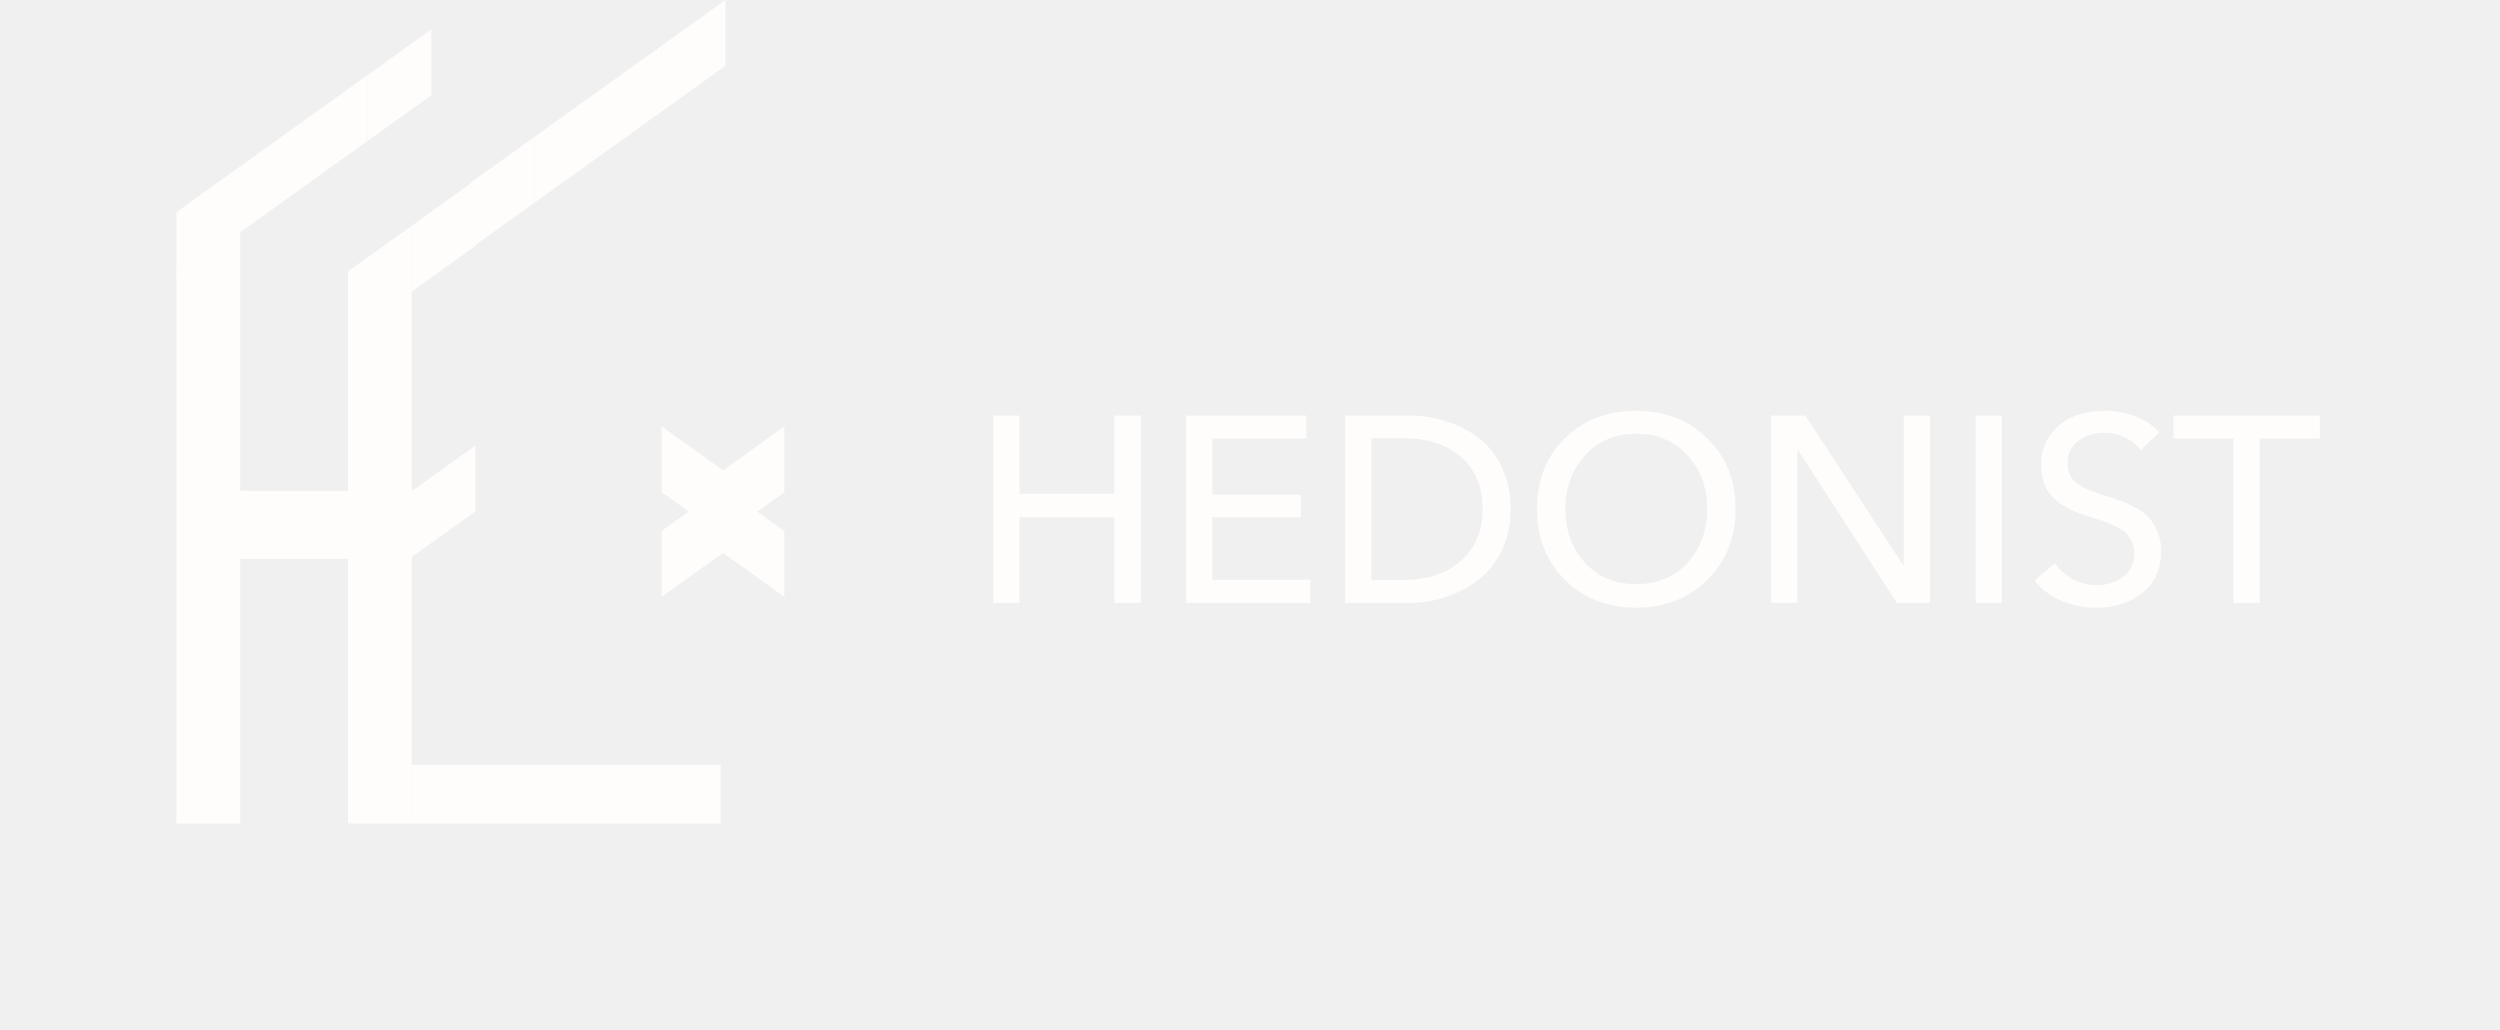
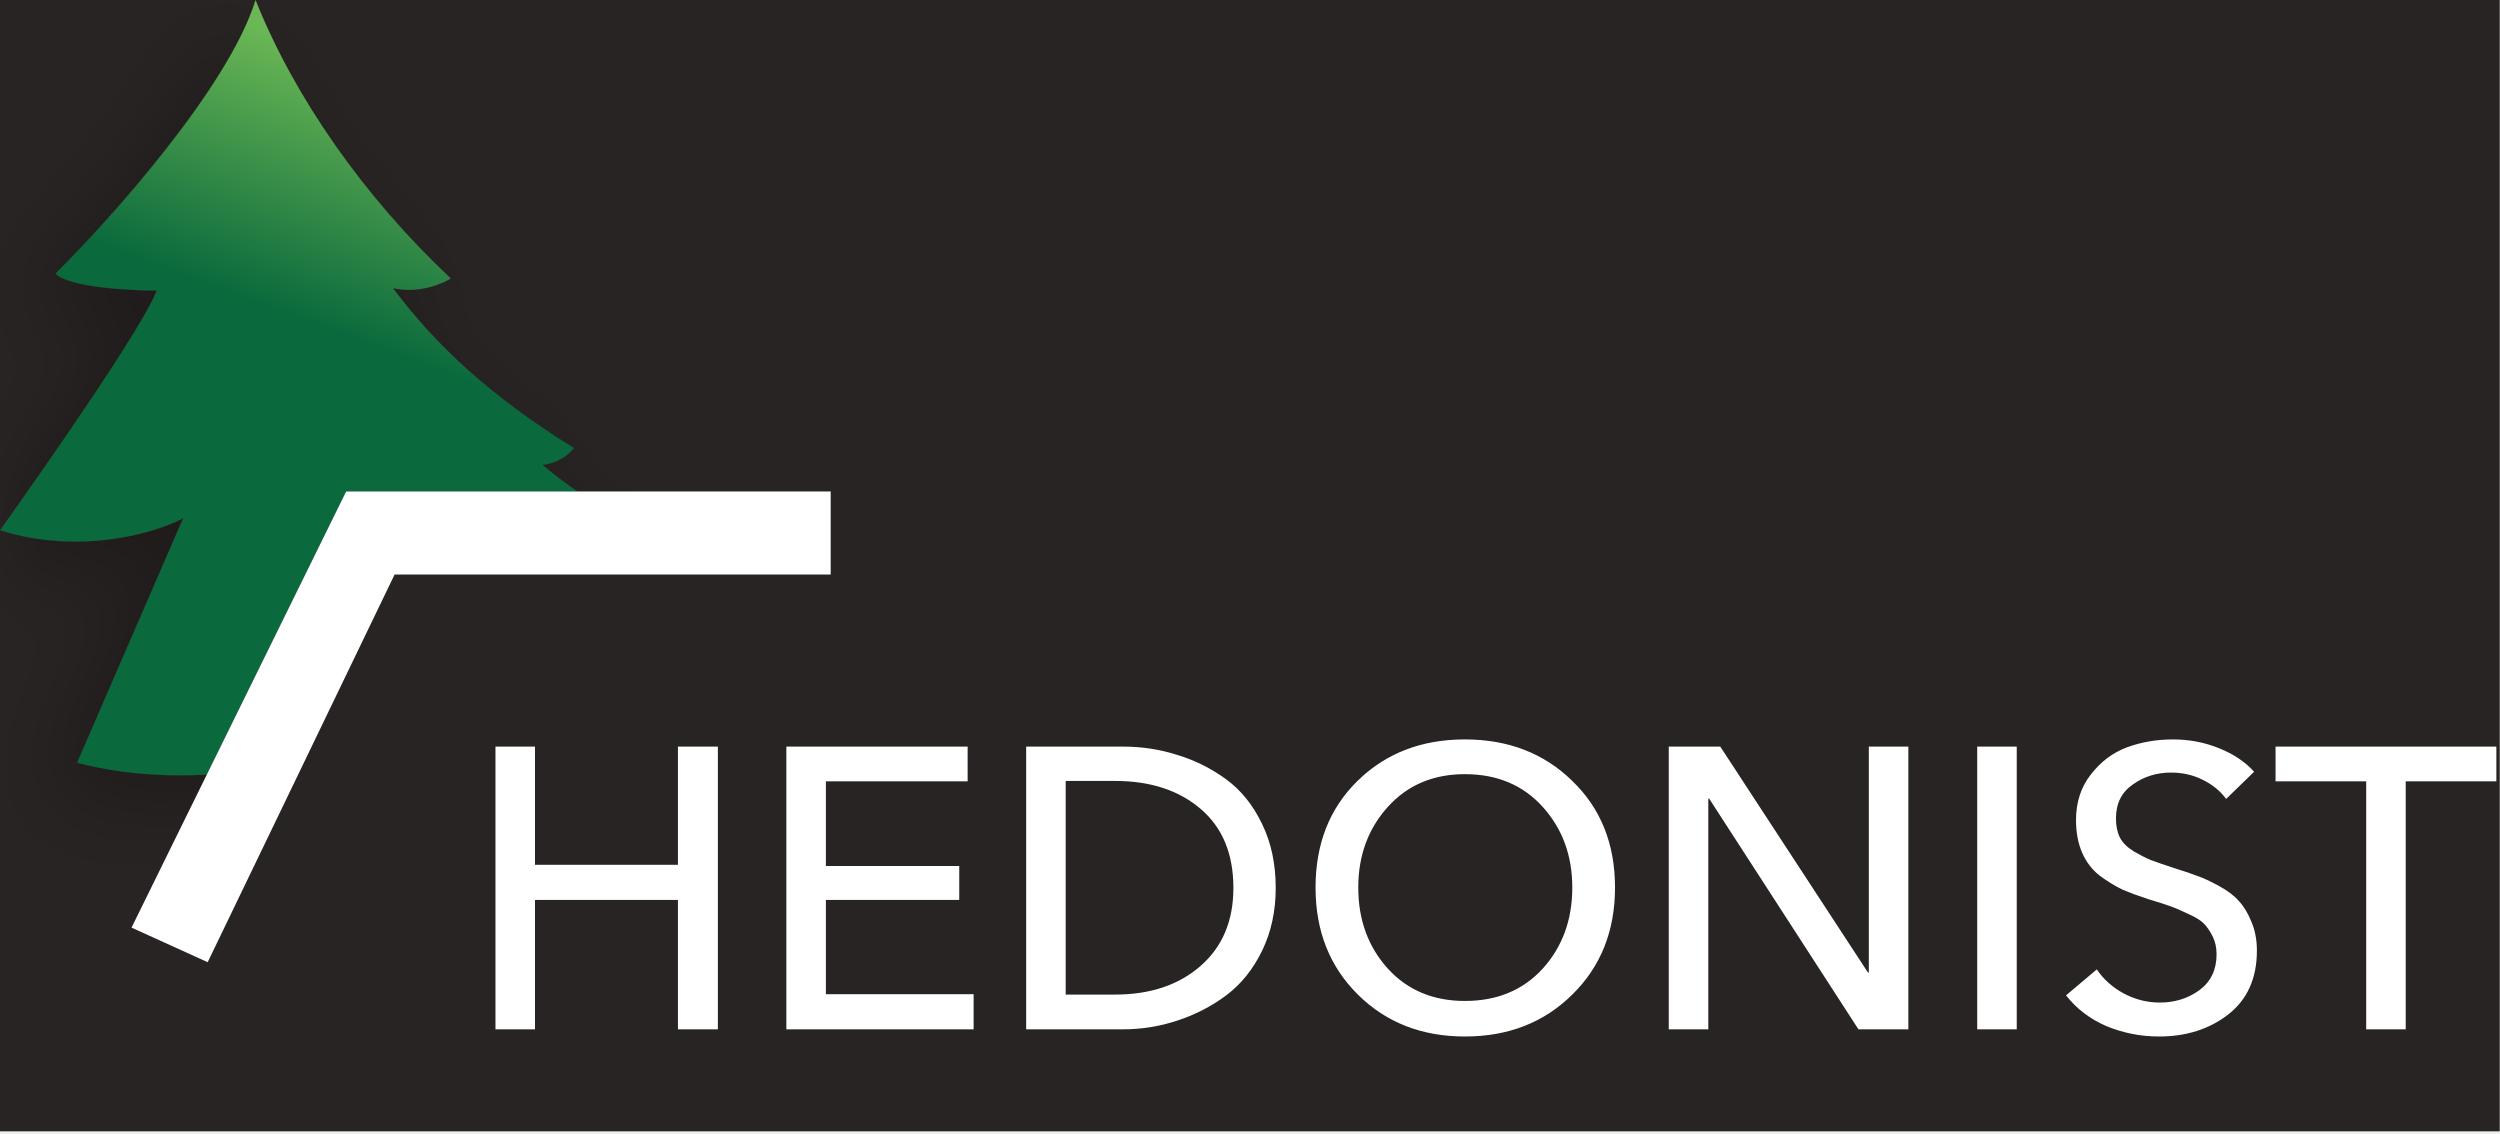
- <svg xmlns="http://www.w3.org/2000/svg" width="170" height="70" viewBox="0 0 170 70" fill="none">
-   <path d="M67.548 41V28.256H69.33V33.584H75.774V28.256H77.574V41H75.774V35.168H69.33V41H67.548ZM82.443 35.168V39.416H89.103V41H80.661V28.256H88.833V29.822H82.443V33.638H88.455V35.168H82.443ZM91.472 41V28.256H95.846C96.698 28.256 97.514 28.382 98.294 28.634C99.086 28.874 99.818 29.24 100.49 29.732C101.162 30.224 101.702 30.896 102.11 31.748C102.518 32.588 102.722 33.548 102.722 34.628C102.722 35.672 102.518 36.614 102.11 37.454C101.702 38.294 101.162 38.966 100.49 39.47C99.83 39.962 99.098 40.34 98.294 40.604C97.502 40.868 96.686 41 95.846 41H91.472ZM93.254 29.804V39.434H95.486C97.058 39.434 98.336 39.008 99.32 38.156C100.316 37.292 100.814 36.116 100.814 34.628C100.814 33.092 100.322 31.904 99.338 31.064C98.354 30.224 97.07 29.804 95.486 29.804H93.254ZM118.017 34.61C118.017 36.566 117.375 38.174 116.091 39.434C114.819 40.694 113.205 41.324 111.249 41.324C109.305 41.324 107.697 40.694 106.425 39.434C105.153 38.174 104.517 36.566 104.517 34.61C104.517 32.642 105.147 31.04 106.407 29.804C107.679 28.556 109.293 27.932 111.249 27.932C113.205 27.932 114.819 28.556 116.091 29.804C117.375 31.04 118.017 32.642 118.017 34.61ZM116.091 34.61C116.091 33.17 115.647 31.958 114.759 30.974C113.871 29.99 112.701 29.498 111.249 29.498C109.821 29.498 108.663 29.99 107.775 30.974C106.887 31.958 106.443 33.17 106.443 34.61C106.443 36.062 106.887 37.28 107.775 38.264C108.663 39.236 109.821 39.722 111.249 39.722C112.701 39.722 113.871 39.236 114.759 38.264C115.647 37.28 116.091 36.062 116.091 34.61ZM122.763 28.256L129.423 38.444H129.459V28.256H131.241V41H128.991L122.259 30.596H122.223V41H120.441V28.256H122.763ZM136.127 28.256V41H134.345V28.256H136.127ZM146.828 29.39L145.568 30.614C145.304 30.254 144.95 29.966 144.506 29.75C144.074 29.534 143.6 29.426 143.084 29.426C142.436 29.426 141.86 29.606 141.356 29.966C140.852 30.314 140.6 30.824 140.6 31.496C140.6 31.832 140.66 32.12 140.78 32.36C140.9 32.588 141.104 32.792 141.392 32.972C141.68 33.14 141.938 33.272 142.166 33.368C142.394 33.452 142.742 33.572 143.21 33.728C143.678 33.872 144.032 33.992 144.272 34.088C144.524 34.172 144.848 34.322 145.244 34.538C145.64 34.754 145.94 34.982 146.144 35.222C146.36 35.45 146.546 35.756 146.702 36.14C146.87 36.524 146.954 36.962 146.954 37.454C146.954 38.702 146.522 39.662 145.658 40.334C144.806 40.994 143.768 41.324 142.544 41.324C141.716 41.324 140.924 41.168 140.168 40.856C139.424 40.532 138.818 40.07 138.35 39.47L139.736 38.3C140.036 38.744 140.438 39.104 140.942 39.38C141.458 39.656 142.004 39.794 142.58 39.794C143.252 39.794 143.846 39.608 144.362 39.236C144.878 38.852 145.136 38.312 145.136 37.616C145.136 37.316 145.076 37.046 144.956 36.806C144.836 36.566 144.704 36.374 144.56 36.23C144.416 36.086 144.182 35.942 143.858 35.798C143.534 35.642 143.27 35.528 143.066 35.456C142.874 35.384 142.556 35.282 142.112 35.15C141.632 34.994 141.224 34.844 140.888 34.7C140.564 34.544 140.222 34.334 139.862 34.07C139.514 33.794 139.25 33.446 139.07 33.026C138.89 32.606 138.8 32.12 138.8 31.568C138.8 30.764 139.022 30.08 139.466 29.516C139.91 28.94 140.45 28.532 141.086 28.292C141.734 28.052 142.43 27.932 143.174 27.932C143.906 27.932 144.596 28.064 145.244 28.328C145.904 28.592 146.432 28.946 146.828 29.39ZM153.662 29.822V41H151.88V29.822H147.794V28.256H157.748V29.822H153.662Z" fill="#FFFDFC" />
-   <path d="M12 18.453L16.332 15.348V56H12V18.453Z" fill="#FFFDFC" />
-   <path d="M12 14.419L16.332 11.315V15.791L12 18.896V14.419Z" fill="#FFFDFC" />
-   <path d="M27.997 33.4L32.33 30.295V34.772L27.997 37.877V33.4Z" fill="#FFFDFC" />
-   <path d="M45 36.105L49.332 33V37.477L45 40.582V36.105Z" fill="#FFFDFC" />
-   <path d="M53.333 36.105L49 33V37.477L53.333 40.582V36.105Z" fill="#FFFDFC" />
-   <path d="M45 33.477L49.332 36.581V32.105L45 29V33.477Z" fill="#FFFDFC" />
-   <path d="M53.333 33.477L49 36.581V32.105L53.333 29V33.477Z" fill="#FFFDFC" />
-   <path d="M27.997 15.347L32.33 12.242V16.719L27.997 19.824V15.347Z" fill="#FFFDFC" />
-   <path d="M16.332 11.315L20.664 8.21V12.687L16.332 15.792V11.315Z" fill="#FFFDFC" />
-   <path d="M20.665 8.21L24.997 5.105V9.582L20.665 12.687V8.21Z" fill="#FFFDFC" />
-   <path d="M24.997 5.105L29.329 2V6.477L24.997 9.582V5.105Z" fill="#FFFDFC" />
-   <path d="M32 12.419L36.332 9.314V13.791L32 16.896V12.419Z" fill="#FFFDFC" />
-   <path d="M36.332 9.315L40.664 6.21V10.687L36.332 13.792V9.315Z" fill="#FFFDFC" />
-   <path d="M40.665 6.21L44.998 3.105V7.582L40.665 10.687V6.21Z" fill="#FFFDFC" />
-   <path d="M44.997 3.105L49.33 0V4.477L44.997 7.582V3.105Z" fill="#FFFDFC" />
-   <path d="M23.665 18.453L27.997 15.348V56H23.665V18.453Z" fill="#FFFDFC" />
-   <rect x="28" y="52" width="21" height="4" fill="#FFFDFC" />
-   <path d="M16 33.379L28 33.379V38H16V33.379Z" fill="#FFFDFC" />
+ <svg xmlns="http://www.w3.org/2000/svg" width="1127" height="511" viewBox="0 0 1127 511" fill="none">
+   <g clip-path="url(#clip0_819_1288)">
+     <rect width="1126.88" height="510.012" fill="#282423" />
+     <g filter="url(#filter0_d_819_1288)">
+       <path d="M82.6 233.589L34.779 343.834C137.377 370.904 273.884 294.715 315.184 251.053C293.447 242.321 265.189 227.04 244.539 209.575C252.364 208.702 257.219 204.117 258.668 201.934C221.715 179.012 196.718 156.09 177.155 129.893C188.458 132.513 199.254 128.074 203.239 125.527C164.113 88.851 132.594 43.661 115.205 0C103.032 39.295 49.995 98.602 24.997 123.344C31.084 129.456 57.965 130.984 70.645 130.984C65.428 145.829 21.375 209.211 0 239.047C36.518 250.399 70.282 240.138 82.6 233.589Z" fill="url(#paint0_linear_819_1288)" />
+     </g>
+     <path d="M156.032 221.564L59.292 418.164L93.619 433.767H374.476V259.012V221.564H156.032Z" fill="#282423" style="&#10;    /* fill: none; */&#10;" />
+     <g filter="url(#filter1_d_819_1288)" style="&#10;    filter: none;&#10;">
+       <path d="M156.032 221.564L59.292 418.164L93.619 433.767L177.876 259.012H374.476V221.564H156.032Z" fill="white" />
+     </g>
+     <path d="M223.356 464.012V336.572H241.176V389.852H305.616V336.572H323.616V464.012H305.616V405.692H241.176V464.012H223.356ZM372.309 405.692V448.172H438.909V464.012H354.489V336.572H436.209V352.232H372.309V390.392H432.429V405.692H372.309ZM462.594 464.012V336.572H506.334C514.854 336.572 523.014 337.832 530.814 340.352C538.734 342.752 546.054 346.412 552.774 351.332C559.494 356.252 564.894 362.972 568.974 371.492C573.054 379.892 575.094 389.492 575.094 400.292C575.094 410.732 573.054 420.152 568.974 428.552C564.894 436.952 559.494 443.672 552.774 448.712C546.174 453.632 538.854 457.412 530.814 460.052C522.894 462.692 514.734 464.012 506.334 464.012H462.594ZM480.414 352.052V448.352H502.734C518.454 448.352 531.234 444.092 541.074 435.572C551.034 426.932 556.014 415.172 556.014 400.292C556.014 384.932 551.094 373.052 541.254 364.652C531.414 356.252 518.574 352.052 502.734 352.052H480.414ZM728.048 400.112C728.048 419.672 721.628 435.752 708.788 448.352C696.068 460.952 679.928 467.252 660.368 467.252C640.928 467.252 624.848 460.952 612.128 448.352C599.408 435.752 593.048 419.672 593.048 400.112C593.048 380.432 599.348 364.412 611.948 352.052C624.668 339.572 640.808 333.332 660.368 333.332C679.928 333.332 696.068 339.572 708.788 352.052C721.628 364.412 728.048 380.432 728.048 400.112ZM708.788 400.112C708.788 385.712 704.348 373.592 695.468 363.752C686.588 353.912 674.888 348.992 660.368 348.992C646.088 348.992 634.508 353.912 625.628 363.752C616.748 373.592 612.308 385.712 612.308 400.112C612.308 414.632 616.748 426.812 625.628 436.652C634.508 446.372 646.088 451.232 660.368 451.232C674.888 451.232 686.588 446.372 695.468 436.652C704.348 426.812 708.788 414.632 708.788 400.112ZM775.502 336.572L842.102 438.452H842.462V336.572H860.282V464.012H837.782L770.462 359.972H770.102V464.012H752.282V336.572H775.502ZM909.145 336.572V464.012H891.325V336.572H909.145ZM1016.15 347.912L1003.55 360.152C1000.91 356.552 997.372 353.672 992.932 351.512C988.612 349.352 983.872 348.272 978.712 348.272C972.232 348.272 966.472 350.072 961.432 353.672C956.392 357.152 953.872 362.252 953.872 368.972C953.872 372.332 954.472 375.212 955.672 377.612C956.872 379.892 958.912 381.932 961.792 383.732C964.672 385.412 967.252 386.732 969.532 387.692C971.812 388.532 975.292 389.732 979.972 391.292C984.652 392.732 988.192 393.932 990.592 394.892C993.112 395.732 996.352 397.232 1000.31 399.392C1004.27 401.552 1007.27 403.832 1009.31 406.232C1011.47 408.512 1013.33 411.572 1014.89 415.412C1016.57 419.252 1017.41 423.632 1017.41 428.552C1017.41 441.032 1013.09 450.632 1004.45 457.352C995.932 463.952 985.552 467.252 973.312 467.252C965.032 467.252 957.112 465.692 949.552 462.572C942.112 459.332 936.052 454.712 931.372 448.712L945.232 437.012C948.232 441.452 952.252 445.052 957.292 447.812C962.452 450.572 967.912 451.952 973.672 451.952C980.392 451.952 986.332 450.092 991.492 446.372C996.652 442.532 999.232 437.132 999.232 430.172C999.232 427.172 998.632 424.472 997.432 422.072C996.232 419.672 994.912 417.752 993.472 416.312C992.032 414.872 989.692 413.432 986.452 411.992C983.212 410.432 980.572 409.292 978.532 408.572C976.612 407.852 973.432 406.832 968.992 405.512C964.192 403.952 960.112 402.452 956.752 401.012C953.512 399.452 950.092 397.352 946.492 394.712C943.012 391.952 940.372 388.472 938.572 384.272C936.772 380.072 935.872 375.212 935.872 369.692C935.872 361.652 938.092 354.812 942.532 349.172C946.972 343.412 952.372 339.332 958.732 336.932C965.212 334.532 972.172 333.332 979.612 333.332C986.932 333.332 993.832 334.652 1000.31 337.292C1006.91 339.932 1012.19 343.472 1016.15 347.912ZM1084.5 352.232V464.012H1066.68V352.232H1025.82V336.572H1125.36V352.232H1084.5Z" fill="white" />
+   </g>
+   <defs>
+     <filter id="filter0_d_819_1288" x="-49.93" y="-24.965" width="390.079" height="424.405" filterUnits="userSpaceOnUse" color-interpolation-filters="sRGB">
+       <feFlood flood-opacity="0" result="BackgroundImageFix" />
+       <feColorMatrix in="SourceAlpha" type="matrix" values="0 0 0 0 0 0 0 0 0 0 0 0 0 0 0 0 0 0 127 0" result="hardAlpha" />
+       <feOffset dx="-12.482" dy="12.482" />
+       <feGaussianBlur stdDeviation="18.724" />
+       <feComposite in2="hardAlpha" operator="out" />
+       <feColorMatrix type="matrix" values="0 0 0 0 0 0 0 0 0 0 0 0 0 0 0 0 0 0 0.25 0" />
+       <feBlend mode="normal" in2="BackgroundImageFix" result="effect1_dropShadow_819_1288" />
+       <feBlend mode="normal" in="SourceGraphic" in2="effect1_dropShadow_819_1288" result="shape" />
+     </filter>
+     <filter id="filter1_d_819_1288" x="53.051" y="205.961" width="371.355" height="268.374" filterUnits="userSpaceOnUse" color-interpolation-filters="sRGB">
+       <feFlood flood-opacity="0" result="BackgroundImageFix" />
+       <feColorMatrix in="SourceAlpha" type="matrix" values="0 0 0 0 0 0 0 0 0 0 0 0 0 0 0 0 0 0 127 0" result="hardAlpha" />
+       <feOffset dx="21.844" dy="12.482" />
+       <feGaussianBlur stdDeviation="14.043" />
+       <feComposite in2="hardAlpha" operator="out" />
+       <feColorMatrix type="matrix" values="0 0 0 0 0 0 0 0 0 0 0 0 0 0 0 0 0 0 0.25 0" />
+       <feBlend mode="normal" in2="BackgroundImageFix" result="effect1_dropShadow_819_1288" />
+       <feBlend mode="normal" in="SourceGraphic" in2="effect1_dropShadow_819_1288" result="shape" />
+     </filter>
+     <linearGradient id="paint0_linear_819_1288" x1="121.726" y1="14.19" x2="81.207" y2="123.23" gradientUnits="userSpaceOnUse">
+       <stop stop-color="#6BB755" />
+       <stop offset="1" stop-color="#0B6A3D" />
+     </linearGradient>
+     <clipPath id="clip0_819_1288">
+       <rect width="1126.88" height="510.012" fill="white" />
+     </clipPath>
+   </defs>
</svg>
